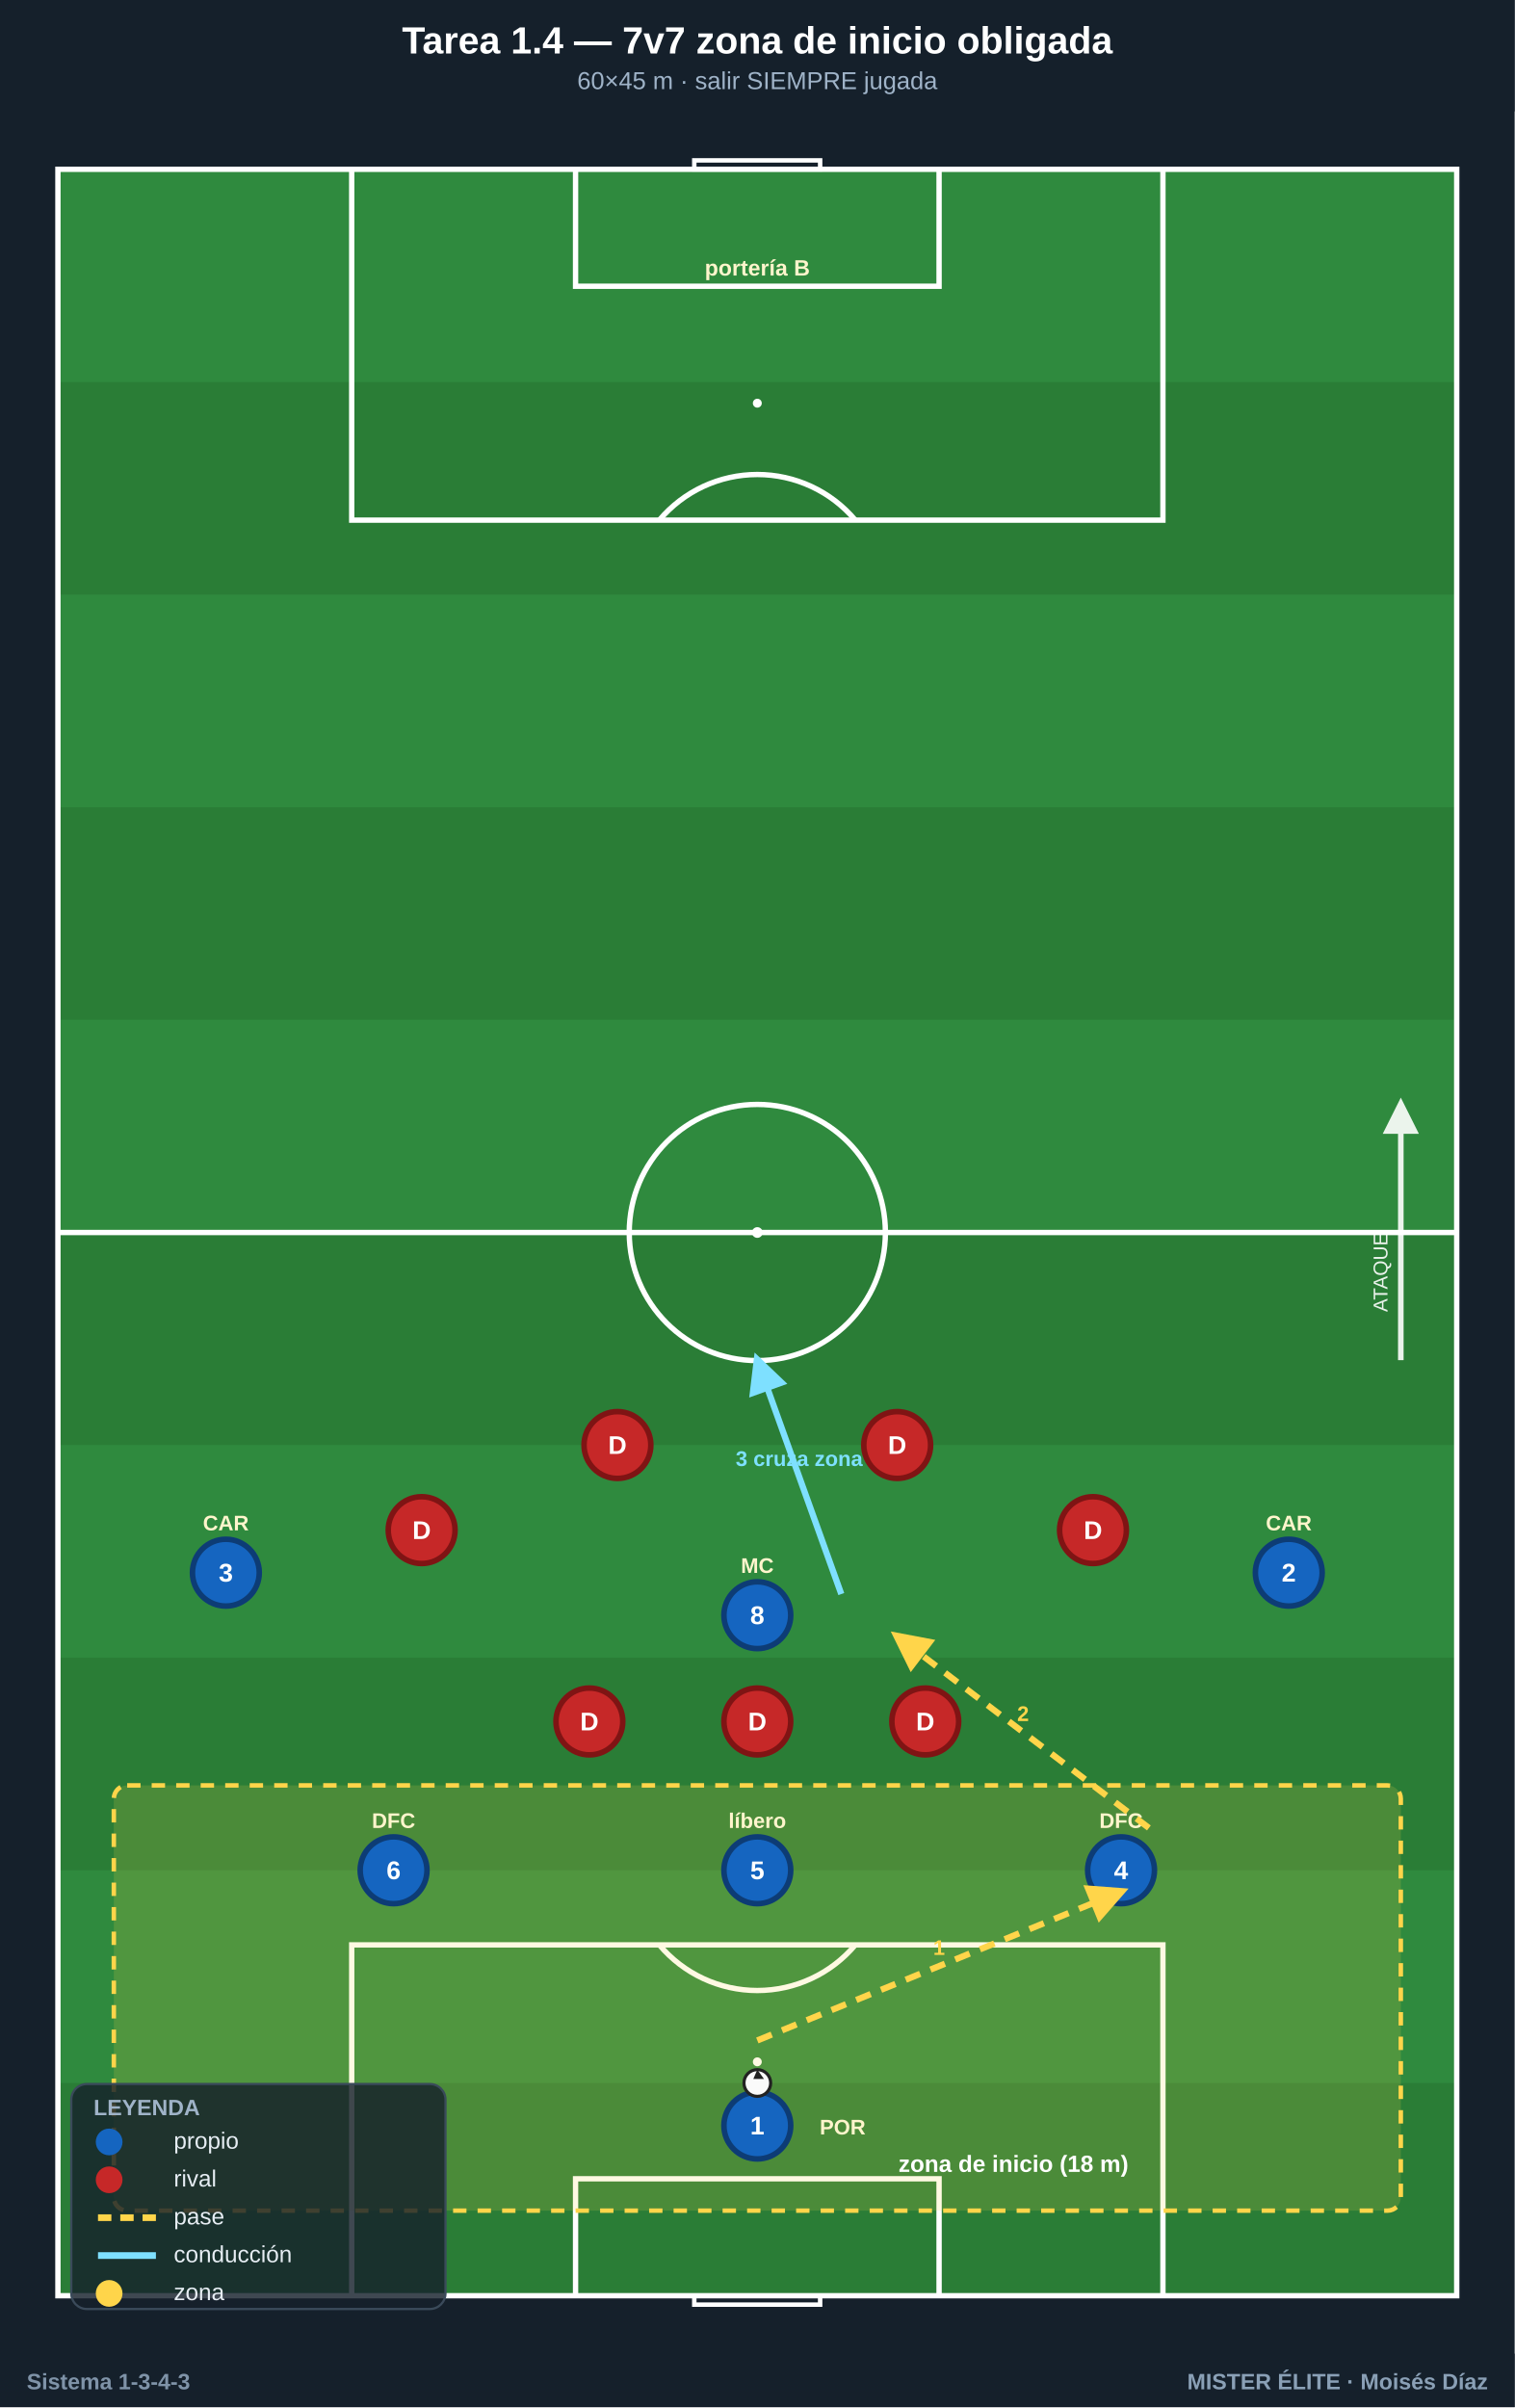
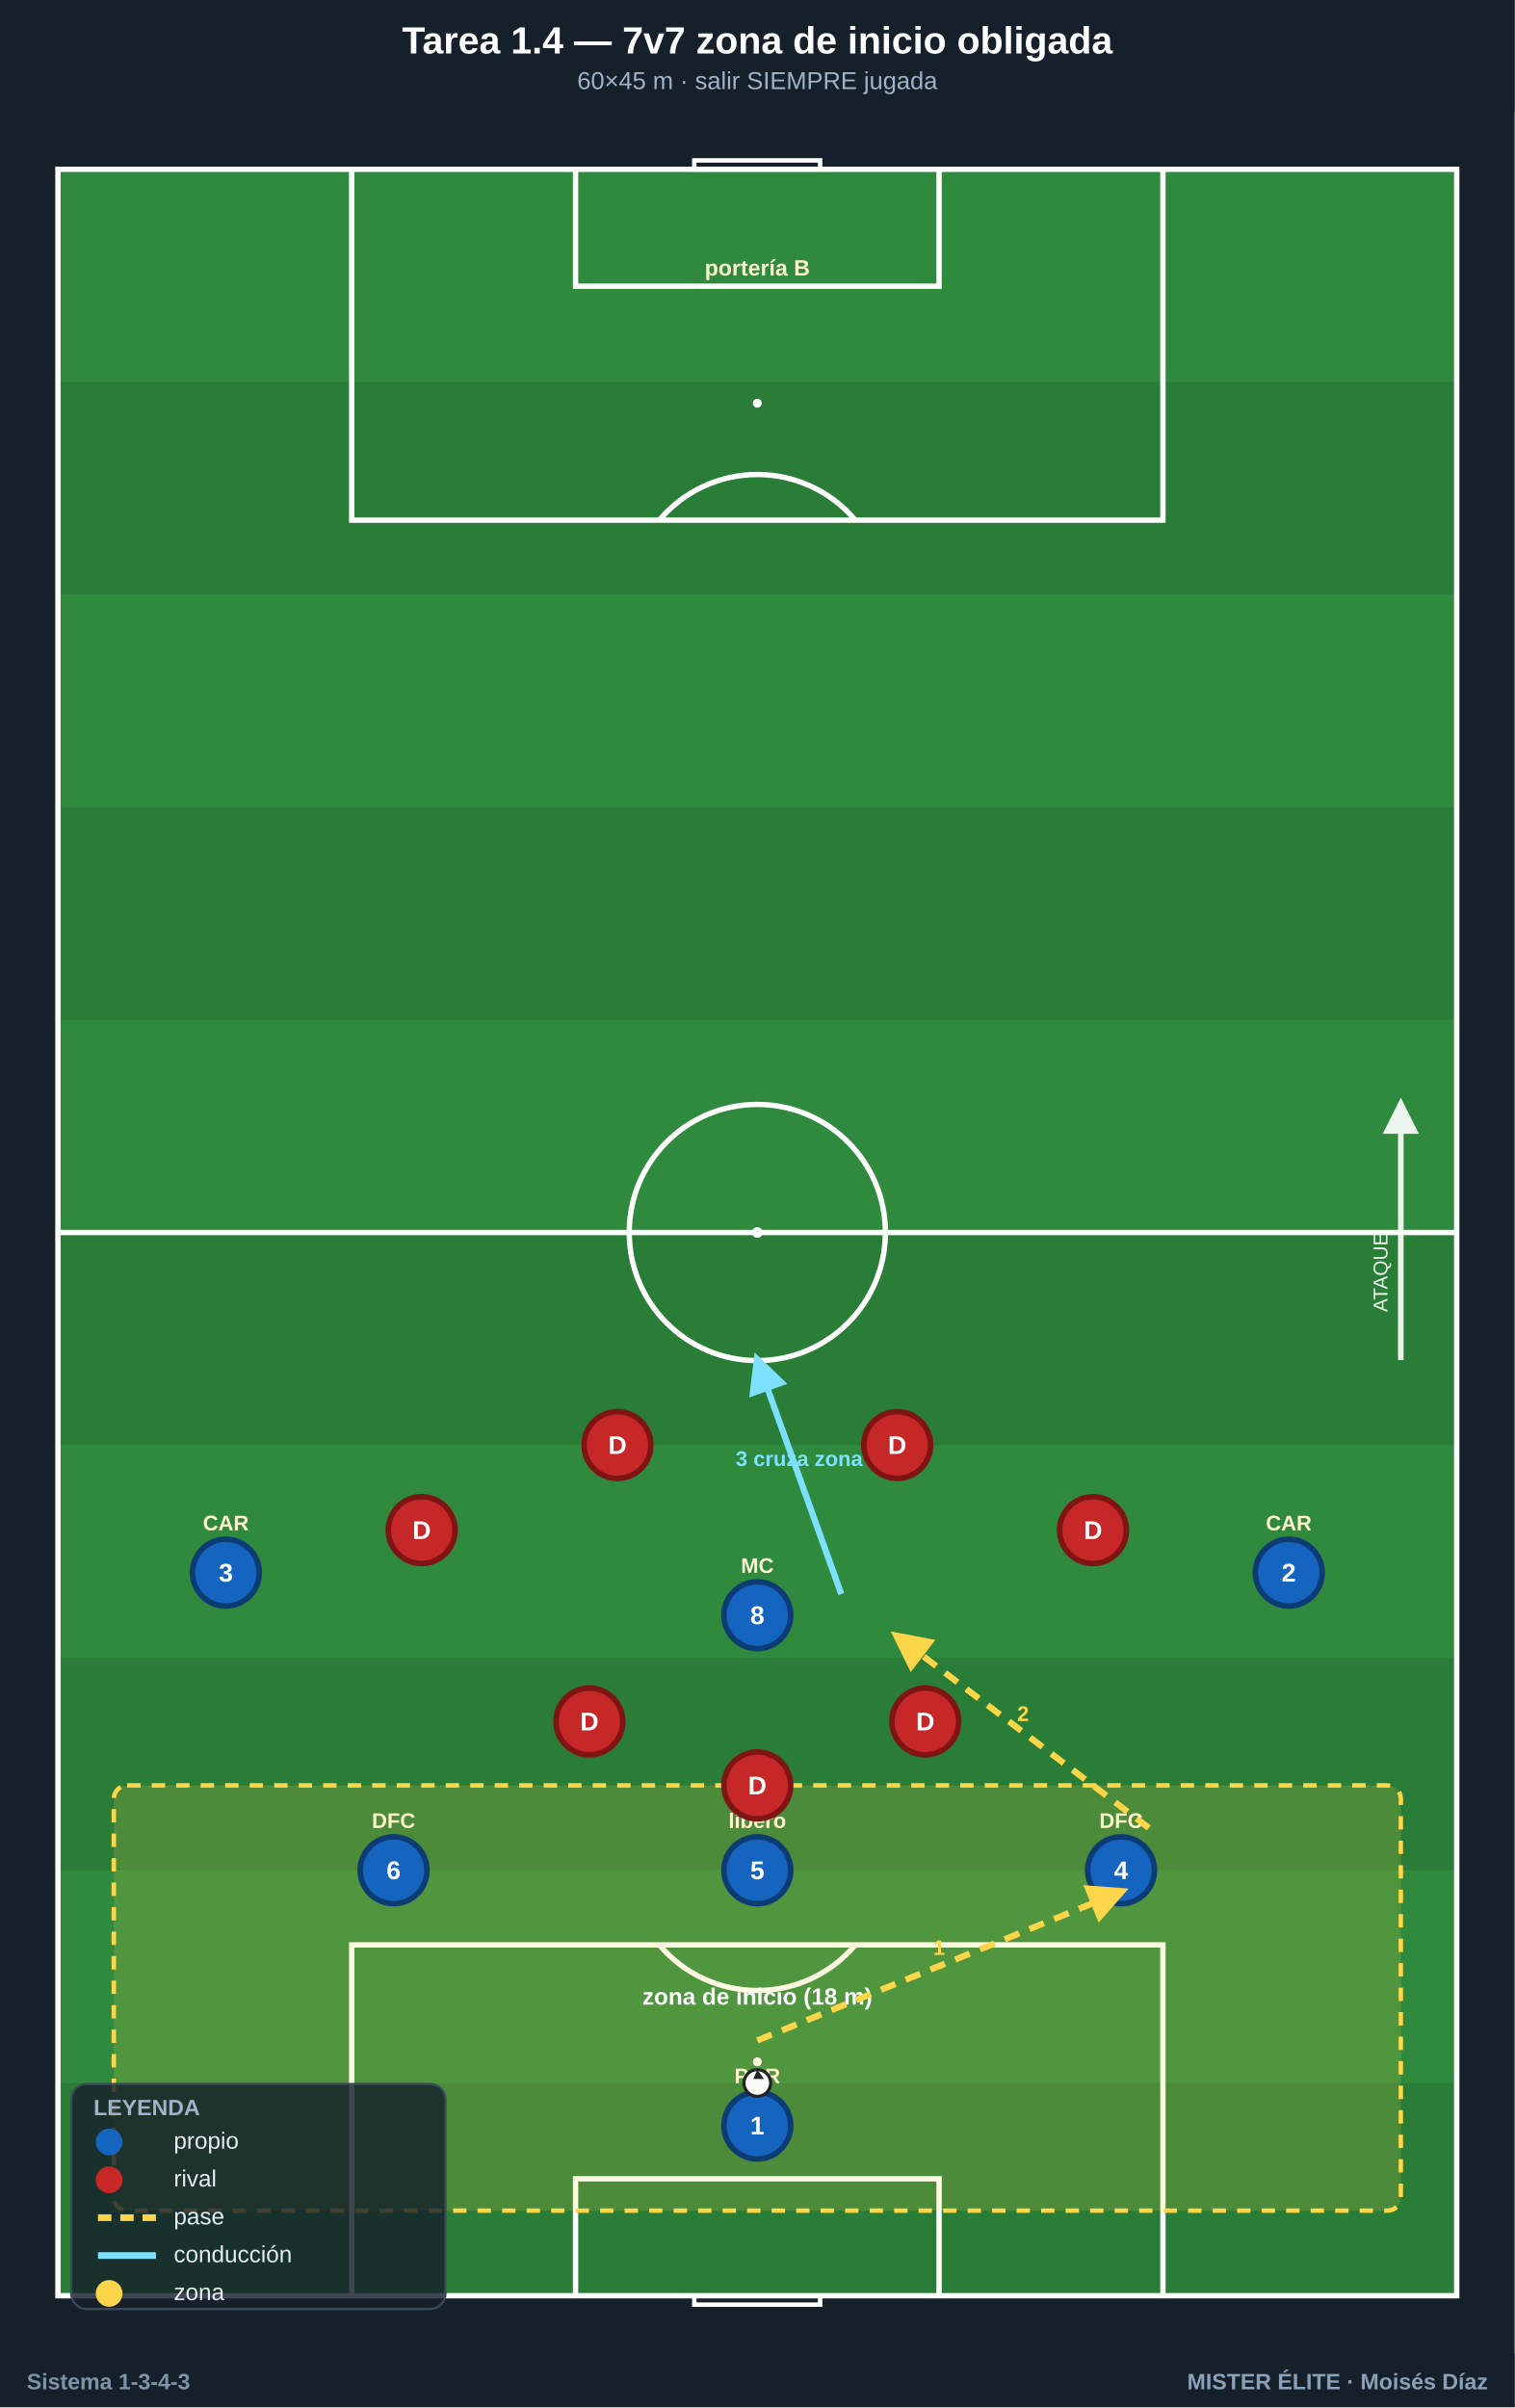
<svg xmlns="http://www.w3.org/2000/svg" viewBox="0 0 680 1081" width="680" height="1081" font-family="Segoe UI,Arial,sans-serif">
  <defs>
    <linearGradient id="sky" x1="0" y1="0" x2="0" y2="1">
      <stop offset="0" stop-color="#2f8a3e" />
      <stop offset="1" stop-color="#2b8139" />
    </linearGradient>
    <marker id="ah_pass" viewBox="0 0 10 10" refX="8" refY="5" markerWidth="6.5" markerHeight="6.5" orient="auto-start-reverse">
      <path d="M0,0 L10,5 L0,10 z" fill="#ffd54a" />
    </marker>
    <marker id="ah_run" viewBox="0 0 10 10" refX="8" refY="5" markerWidth="6.5" markerHeight="6.5" orient="auto-start-reverse">
      <path d="M0,0 L10,5 L0,10 z" fill="#ffffff" />
    </marker>
    <marker id="ah_drive" viewBox="0 0 10 10" refX="8" refY="5" markerWidth="6.5" markerHeight="6.5" orient="auto-start-reverse">
      <path d="M0,0 L10,5 L0,10 z" fill="#7ee0ff" />
    </marker>
    <marker id="ah_white" viewBox="0 0 10 10" refX="8" refY="5" markerWidth="6.5" markerHeight="6.5" orient="auto-start-reverse">
      <path d="M0,0 L10,5 L0,10 z" fill="#ffffff" />
    </marker>
  </defs>
  <rect x="0.0" y="0.0" width="680.0" height="1080.6" fill="#15202b" />
  <rect x="26.0" y="76.0" width="628.0" height="96.0" fill="#2f8a3e" />
  <rect x="26.0" y="171.5" width="628.0" height="96.0" fill="#2a7d36" />
  <rect x="26.0" y="266.9" width="628.0" height="96.0" fill="#2f8a3e" />
  <rect x="26.0" y="362.4" width="628.0" height="96.0" fill="#2a7d36" />
  <rect x="26.0" y="457.8" width="628.0" height="96.0" fill="#2f8a3e" />
  <rect x="26.0" y="553.3" width="628.0" height="96.0" fill="#2a7d36" />
  <rect x="26.0" y="648.7" width="628.0" height="96.0" fill="#2f8a3e" />
  <rect x="26.0" y="744.2" width="628.0" height="96.0" fill="#2a7d36" />
  <rect x="26.0" y="839.6" width="628.0" height="96.0" fill="#2f8a3e" />
  <rect x="26.0" y="935.1" width="628.0" height="96.0" fill="#2a7d36" />
  <rect x="26.0" y="76.0" width="628.0" height="954.6" fill="none" stroke="#ffffff" stroke-width="2.4" />
  <line x1="26.0" y1="553.3" x2="654.0" y2="553.3" stroke="#ffffff" stroke-width="2.4" opacity="1" />
  <circle cx="340.0" cy="553.3" r="57.5" fill="none" stroke="#ffffff" stroke-width="2.4" />
  <circle cx="340.0" cy="553.3" r="2.4" fill="#ffffff" />
  <path d="M157.9,76.0 L157.9,233.5 L522.1,233.5 L522.1,76.0" fill="none" stroke="#ffffff" stroke-width="2.4" />
  <path d="M258.4,76.0 L258.4,128.5 L421.6,128.5 L421.6,76.0" fill="none" stroke="#ffffff" stroke-width="2.4" />
  <circle cx="340.0" cy="181.0" r="2.0" fill="#ffffff" />
  <rect x="311.7" y="72.0" width="56.5" height="4" fill="none" stroke="#ffffff" stroke-width="2" />
  <path d="M296.0,233.5 A57.5,57.5 0 0 1 384.0,233.5" fill="none" stroke="#ffffff" stroke-width="2.4" />
  <path d="M157.9,1030.6 L157.9,873.1 L522.1,873.1 L522.1,1030.6" fill="none" stroke="#ffffff" stroke-width="2.4" />
  <path d="M258.4,1030.6 L258.4,978.1 L421.6,978.1 L421.6,1030.6" fill="none" stroke="#ffffff" stroke-width="2.4" />
  <circle cx="340.0" cy="925.6" r="2.0" fill="#ffffff" />
  <rect x="311.7" y="1030.6" width="56.5" height="4" fill="none" stroke="#ffffff" stroke-width="2" />
  <path d="M296.0,873.1 A57.5,57.5 0 0 0 384.0,873.1" fill="none" stroke="#ffffff" stroke-width="2.4" />
  <rect x="0.0" y="0.0" width="680.0" height="50.0" fill="#15202b" />
  <text x="340.0" y="24.0" font-family="Segoe UI,Arial,sans-serif" font-size="17" font-weight="800" fill="#ffffff" text-anchor="middle">Tarea 1.4 — 7v7 zona de inicio obligada</text>
  <text x="340.0" y="40.0" font-family="Segoe UI,Arial,sans-serif" font-size="11" font-weight="500" fill="#9fb3c8" text-anchor="middle">60×45 m · salir SIEMPRE jugada</text>
  <rect x="0.0" y="1056.6" width="680.0" height="24.0" fill="#15202b" />
  <text x="668.0" y="1072.6" font-family="Segoe UI,Arial,sans-serif" font-size="10" font-weight="700" fill="#8aa0b6" text-anchor="end">MISTER ÉLITE · Moisés Díaz</text>
  <text x="12.0" y="1072.6" font-family="Segoe UI,Arial,sans-serif" font-size="10" font-weight="600" fill="#7f93a8" text-anchor="start">Sistema 1-3-4-3</text>
  <g opacity="0.9">
    <line x1="628.9" y1="610.6" x2="628.9" y2="496.0" stroke="#ffffff" stroke-width="2.5" marker-end="url(#ah_white)" />
    <text x="622.9" y="553.3" font-family="Segoe UI,Arial" font-size="9" fill="#ffffff" text-anchor="end" transform="rotate(-90 622.9 553.3)">ATAQUE</text>
  </g>
  <rect x="51.1" y="801.5" width="577.8" height="190.9" rx="6" fill="#ffd54a" fill-opacity="0.16" stroke="#ffd54a" stroke-width="2" stroke-dasharray="6 5" />
-   <text x="455.0" y="975.0" font-family="Segoe UI,Arial,sans-serif" font-size="10.5" font-weight="700" fill="#fff" text-anchor="middle">zona de inicio (18 m)</text>
+   <text x="340.0" y="899.9" font-family="Segoe UI,Arial,sans-serif" font-size="10.5" font-weight="700" fill="#fff" text-anchor="middle">zona de inicio (18 m)</text>
  <g>
    <circle cx="340.0" cy="954.2" r="15" fill="#1565c0" stroke="#0d3c75" stroke-width="2.5" />
    <text x="340.0" y="958.2" font-family="Segoe UI,Arial" font-size="11.5" font-weight="800" fill="#fff" text-anchor="middle">1</text>
  </g>
-   <text x="368.0" y="958.2" font-family="Segoe UI,Arial,sans-serif" font-size="9.5" font-weight="600" fill="#fff5cc" text-anchor="start">POR</text>
+   <text x="340.0" y="935.2" font-family="Segoe UI,Arial,sans-serif" font-size="9.5" font-weight="600" fill="#fff5cc" text-anchor="middle">POR</text>
  <g>
    <circle cx="176.7" cy="839.6" r="15" fill="#1565c0" stroke="#0d3c75" stroke-width="2.5" />
    <text x="176.7" y="843.6" font-family="Segoe UI,Arial" font-size="11.5" font-weight="800" fill="#fff" text-anchor="middle">6</text>
  </g>
  <text x="176.7" y="820.6" font-family="Segoe UI,Arial,sans-serif" font-size="9.5" font-weight="600" fill="#fff5cc" text-anchor="middle">DFC</text>
  <g>
    <circle cx="340.0" cy="839.6" r="15" fill="#1565c0" stroke="#0d3c75" stroke-width="2.5" />
    <text x="340.0" y="843.6" font-family="Segoe UI,Arial" font-size="11.5" font-weight="800" fill="#fff" text-anchor="middle">5</text>
  </g>
  <text x="340.0" y="820.6" font-family="Segoe UI,Arial,sans-serif" font-size="9.5" font-weight="600" fill="#fff5cc" text-anchor="middle">líbero</text>
  <g>
    <circle cx="503.3" cy="839.6" r="15" fill="#1565c0" stroke="#0d3c75" stroke-width="2.5" />
    <text x="503.3" y="843.6" font-family="Segoe UI,Arial" font-size="11.5" font-weight="800" fill="#fff" text-anchor="middle">4</text>
  </g>
  <text x="503.3" y="820.6" font-family="Segoe UI,Arial,sans-serif" font-size="9.5" font-weight="600" fill="#fff5cc" text-anchor="middle">DFC</text>
  <g>
    <circle cx="340.0" cy="725.1" r="15" fill="#1565c0" stroke="#0d3c75" stroke-width="2.5" />
    <text x="340.0" y="729.1" font-family="Segoe UI,Arial" font-size="11.5" font-weight="800" fill="#fff" text-anchor="middle">8</text>
  </g>
  <text x="340.0" y="706.1" font-family="Segoe UI,Arial,sans-serif" font-size="9.5" font-weight="600" fill="#fff5cc" text-anchor="middle">MC</text>
  <g>
    <circle cx="101.4" cy="706.0" r="15" fill="#1565c0" stroke="#0d3c75" stroke-width="2.5" />
    <text x="101.4" y="710.0" font-family="Segoe UI,Arial" font-size="11.5" font-weight="800" fill="#fff" text-anchor="middle">3</text>
  </g>
  <text x="101.4" y="687.0" font-family="Segoe UI,Arial,sans-serif" font-size="9.5" font-weight="600" fill="#fff5cc" text-anchor="middle">CAR</text>
  <g>
    <circle cx="578.6" cy="706.0" r="15" fill="#1565c0" stroke="#0d3c75" stroke-width="2.5" />
    <text x="578.6" y="710.0" font-family="Segoe UI,Arial" font-size="11.5" font-weight="800" fill="#fff" text-anchor="middle">2</text>
  </g>
  <text x="578.6" y="687.0" font-family="Segoe UI,Arial,sans-serif" font-size="9.5" font-weight="600" fill="#fff5cc" text-anchor="middle">CAR</text>
  <g>
    <circle cx="264.6" cy="772.8" r="15" fill="#c62828" stroke="#7f1414" stroke-width="2.5" />
    <text x="264.6" y="776.8" font-family="Segoe UI,Arial" font-size="11.5" font-weight="800" fill="#fff" text-anchor="middle">D</text>
  </g>
  <g>
    <circle cx="415.4" cy="772.8" r="15" fill="#c62828" stroke="#7f1414" stroke-width="2.5" />
    <text x="415.4" y="776.8" font-family="Segoe UI,Arial" font-size="11.5" font-weight="800" fill="#fff" text-anchor="middle">D</text>
  </g>
  <g>
-     <circle cx="340.0" cy="772.8" r="15" fill="#c62828" stroke="#7f1414" stroke-width="2.5" />
-     <text x="340.0" y="776.8" font-family="Segoe UI,Arial" font-size="11.5" font-weight="800" fill="#fff" text-anchor="middle">D</text>
+     <circle cx="340.0" cy="801.5" r="15" fill="#c62828" stroke="#7f1414" stroke-width="2.5" />
+     <text x="340.0" y="805.5" font-family="Segoe UI,Arial" font-size="11.5" font-weight="800" fill="#fff" text-anchor="middle">D</text>
  </g>
  <g>
    <circle cx="189.3" cy="686.9" r="15" fill="#c62828" stroke="#7f1414" stroke-width="2.5" />
    <text x="189.3" y="690.9" font-family="Segoe UI,Arial" font-size="11.5" font-weight="800" fill="#fff" text-anchor="middle">D</text>
  </g>
  <g>
    <circle cx="490.7" cy="686.9" r="15" fill="#c62828" stroke="#7f1414" stroke-width="2.5" />
    <text x="490.7" y="690.9" font-family="Segoe UI,Arial" font-size="11.5" font-weight="800" fill="#fff" text-anchor="middle">D</text>
  </g>
  <g>
    <circle cx="277.2" cy="648.7" r="15" fill="#c62828" stroke="#7f1414" stroke-width="2.5" />
    <text x="277.2" y="652.7" font-family="Segoe UI,Arial" font-size="11.5" font-weight="800" fill="#fff" text-anchor="middle">D</text>
  </g>
  <g>
    <circle cx="402.8" cy="648.7" r="15" fill="#c62828" stroke="#7f1414" stroke-width="2.5" />
    <text x="402.8" y="652.7" font-family="Segoe UI,Arial" font-size="11.5" font-weight="800" fill="#fff" text-anchor="middle">D</text>
  </g>
  <text x="340.0" y="123.7" font-family="Segoe UI,Arial,sans-serif" font-size="10" font-weight="600" fill="#fff5cc" text-anchor="middle">portería B</text>
  <circle cx="340.0" cy="935.1" r="6.0" fill="#fafafa" stroke="#222" stroke-width="1.4" />
  <path d="M340.0,929.1 l3.0,4.2 l-4.8,0 z" fill="#222" />
  <line x1="340.0" y1="916.0" x2="503.3" y2="849.2" stroke="#ffd54a" stroke-width="2.8" stroke-dasharray="7 5" marker-end="url(#ah_pass)" />
  <text x="421.6" y="877.6" font-family="Segoe UI,Arial,sans-serif" font-size="9.5" font-weight="700" fill="#ffd54a" text-anchor="middle">1</text>
  <line x1="515.8" y1="820.6" x2="402.8" y2="734.6" stroke="#ffd54a" stroke-width="2.8" stroke-dasharray="7 5" marker-end="url(#ah_pass)" />
  <text x="459.3" y="772.6" font-family="Segoe UI,Arial,sans-serif" font-size="9.5" font-weight="700" fill="#ffd54a" text-anchor="middle">2</text>
  <line x1="377.7" y1="715.6" x2="340.0" y2="610.6" stroke="#7ee0ff" stroke-width="2.8" marker-end="url(#ah_drive)" />
  <text x="358.8" y="658.1" font-family="Segoe UI,Arial,sans-serif" font-size="9.5" font-weight="700" fill="#7ee0ff" text-anchor="middle">3 cruza zona</text>
  <g>
    <rect x="32" y="935.56" width="168" height="101" rx="7" fill="#15202b" fill-opacity="0.82" stroke="#3a4a5a" stroke-width="1" />
    <text x="42" y="949.56" font-family="Segoe UI,Arial" font-size="10" font-weight="800" fill="#9fb3c8">LEYENDA</text>
    <circle cx="49" cy="961.56" r="6" fill="#1565c0" />
    <text x="78" y="964.56" font-family="Segoe UI,Arial" font-size="10.5" fill="#e6edf3">propio</text>
    <circle cx="49" cy="978.56" r="6" fill="#c62828" />
    <text x="78" y="981.56" font-family="Segoe UI,Arial" font-size="10.5" fill="#e6edf3">rival</text>
    <line x1="44" y1="995.56" x2="70" y2="995.56" stroke="#ffd54a" stroke-width="3" stroke-dasharray="6 4" />
    <text x="78" y="998.56" font-family="Segoe UI,Arial" font-size="10.5" fill="#e6edf3">pase</text>
    <line x1="44" y1="1012.56" x2="70" y2="1012.56" stroke="#7ee0ff" stroke-width="3" />
    <text x="78" y="1015.56" font-family="Segoe UI,Arial" font-size="10.5" fill="#e6edf3">conducción</text>
    <circle cx="49" cy="1029.56" r="6" fill="#ffd54a" />
    <text x="78" y="1032.56" font-family="Segoe UI,Arial" font-size="10.5" fill="#e6edf3">zona</text>
  </g>
</svg>
